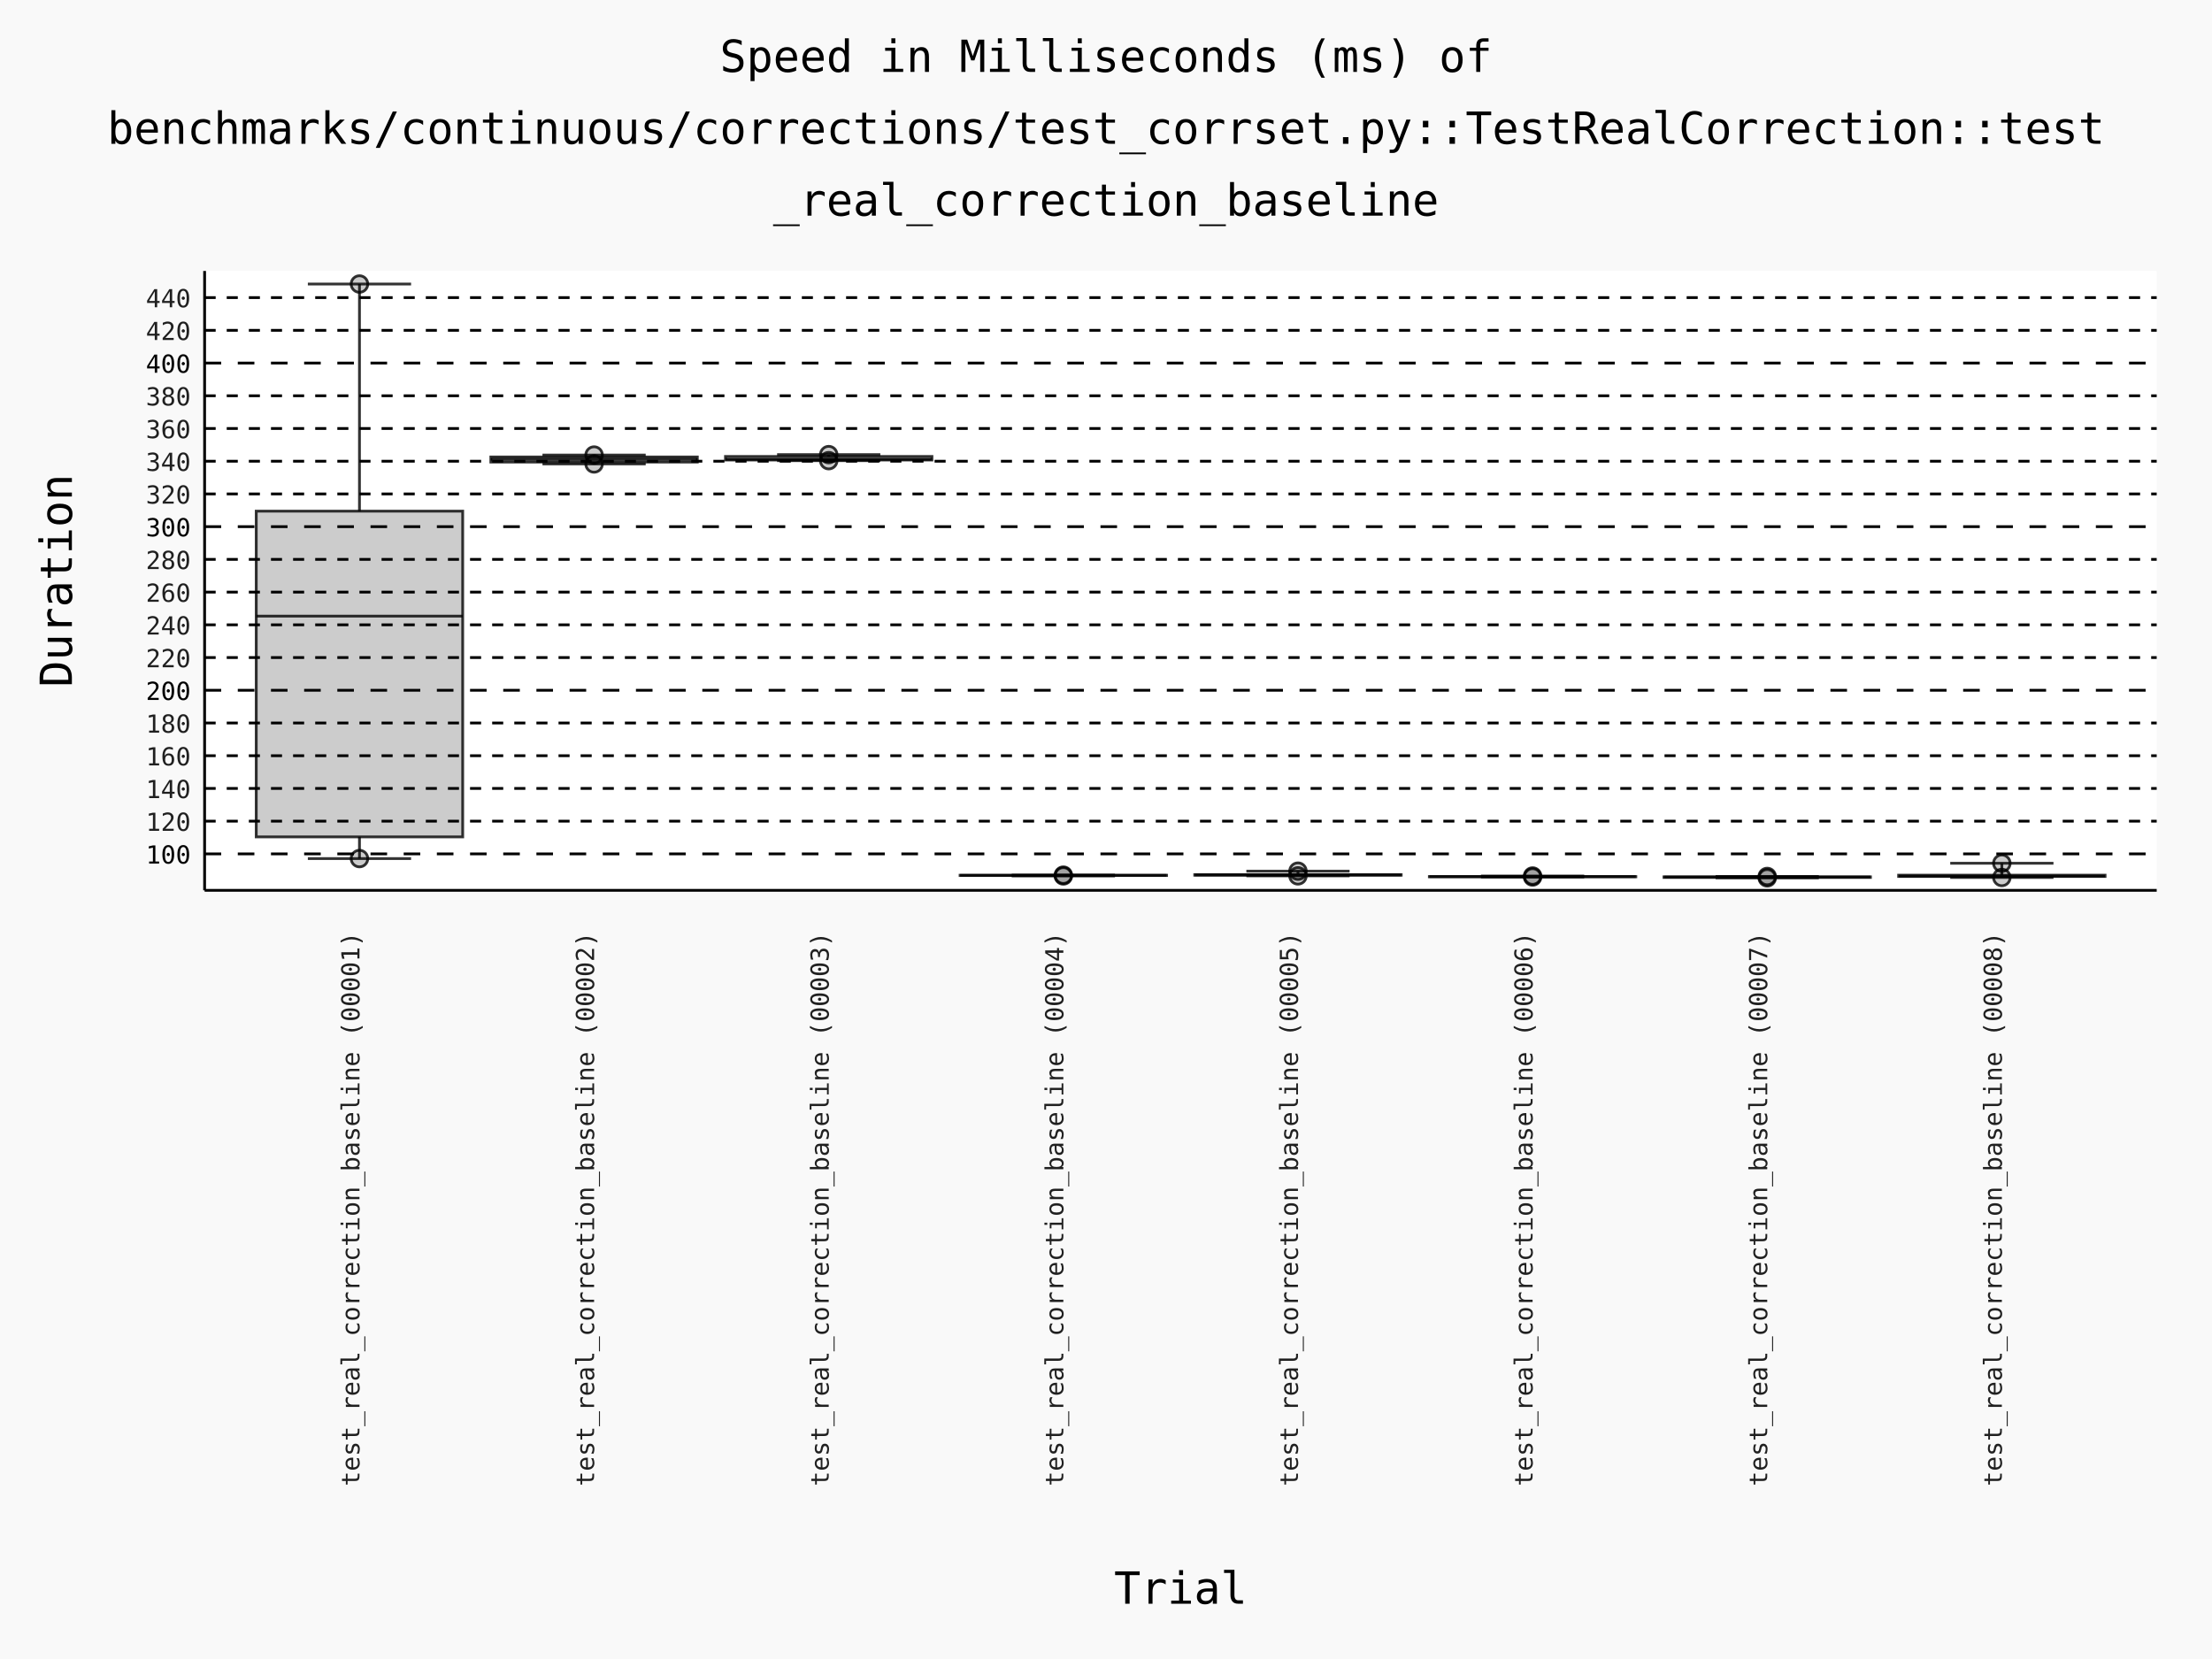
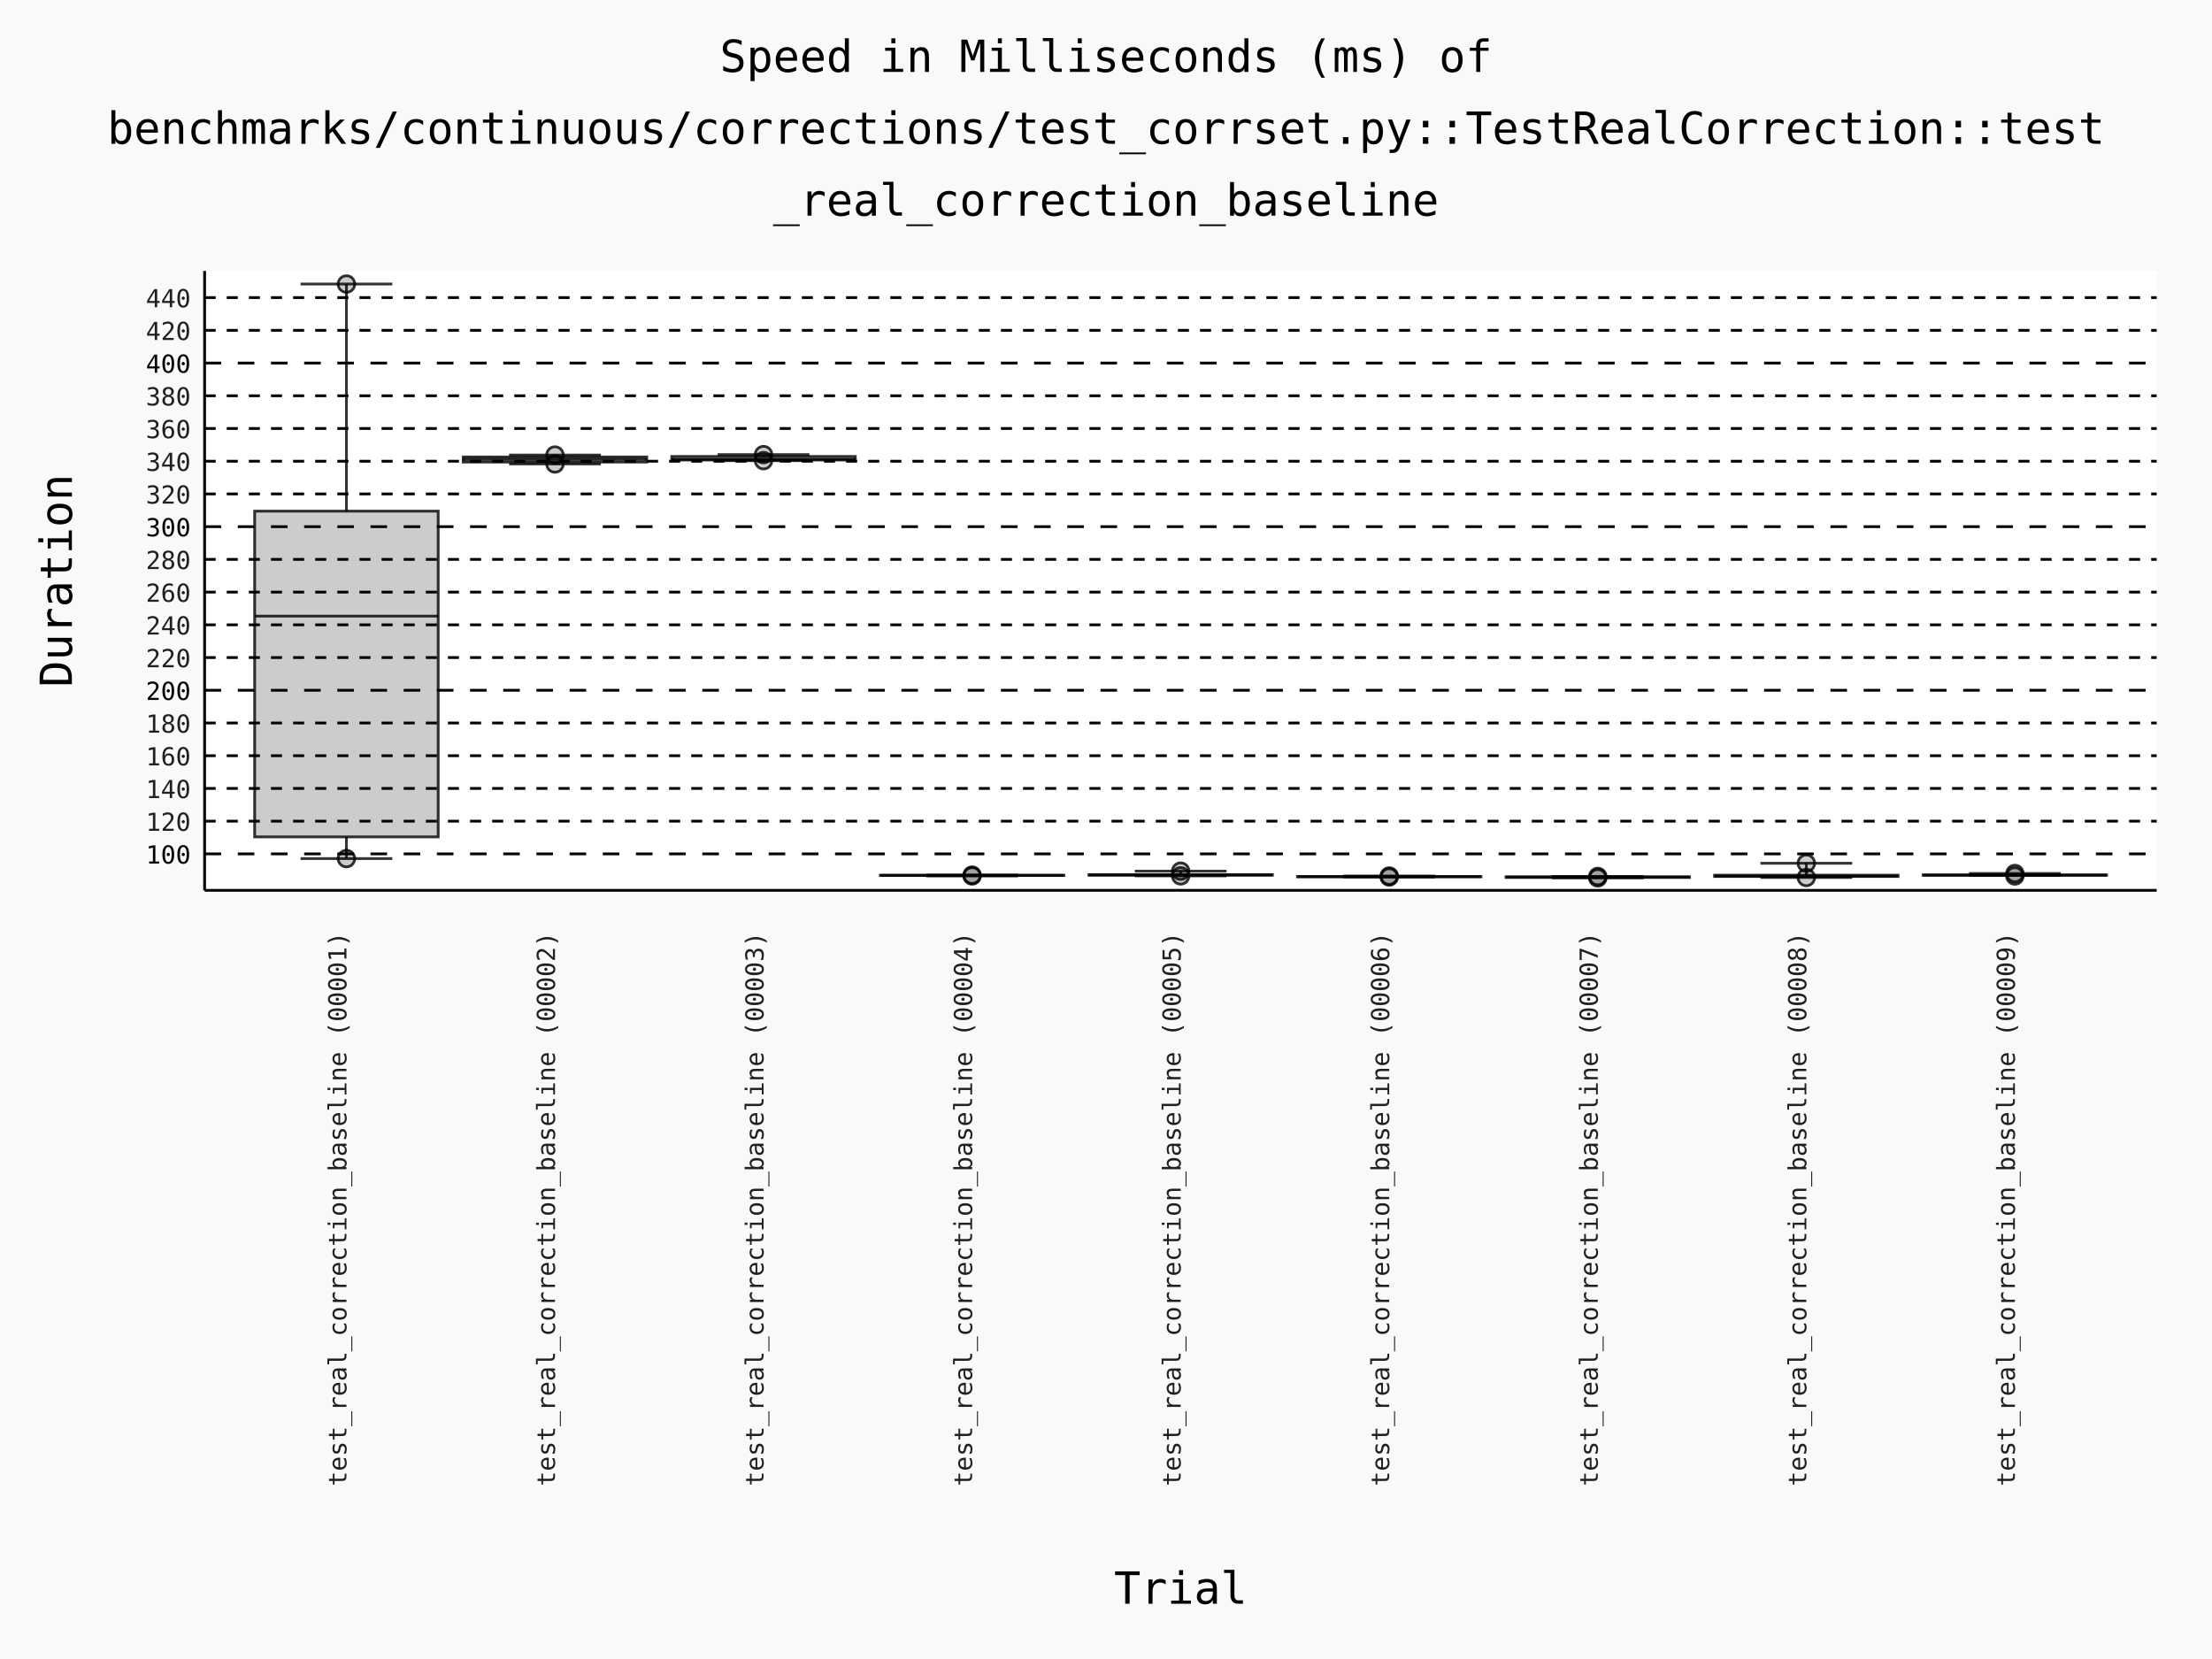
- <svg xmlns="http://www.w3.org/2000/svg" id="chart-fd9acad0-68c2-49f0-8bb2-96b218eac1e6" class="pygal-chart" viewBox="0 0 800 600">
+ <svg xmlns="http://www.w3.org/2000/svg" id="chart-f41726e8-3096-44d5-bed3-d3f74ff609c8" class="pygal-chart" viewBox="0 0 800 600">
  <defs>
-     <style type="text/css">#chart-fd9acad0-68c2-49f0-8bb2-96b218eac1e6{-webkit-user-select:none;-webkit-font-smoothing:antialiased;font-family:Consolas,"Deja Vu Sans Mono","Bitstream Vera Sans Mono","Courier New",monospace}#chart-fd9acad0-68c2-49f0-8bb2-96b218eac1e6 .title{font-family:Consolas,"Deja Vu Sans Mono","Bitstream Vera Sans Mono","Courier New",monospace;font-size:16px}#chart-fd9acad0-68c2-49f0-8bb2-96b218eac1e6 .legends .legend text{font-family:Consolas,"Deja Vu Sans Mono","Bitstream Vera Sans Mono","Courier New",monospace;font-size:14px}#chart-fd9acad0-68c2-49f0-8bb2-96b218eac1e6 .axis text{font-family:Consolas,"Deja Vu Sans Mono","Bitstream Vera Sans Mono","Courier New",monospace;font-size:10px}#chart-fd9acad0-68c2-49f0-8bb2-96b218eac1e6 .axis text.major{font-family:Consolas,"Deja Vu Sans Mono","Bitstream Vera Sans Mono","Courier New",monospace;font-size:10px}#chart-fd9acad0-68c2-49f0-8bb2-96b218eac1e6 .text-overlay text.value{font-family:Consolas,"Deja Vu Sans Mono","Bitstream Vera Sans Mono","Courier New",monospace;font-size:16px}#chart-fd9acad0-68c2-49f0-8bb2-96b218eac1e6 .text-overlay text.label{font-family:Consolas,"Deja Vu Sans Mono","Bitstream Vera Sans Mono","Courier New",monospace;font-size:10px}#chart-fd9acad0-68c2-49f0-8bb2-96b218eac1e6 .tooltip{font-family:Consolas,"Deja Vu Sans Mono","Bitstream Vera Sans Mono","Courier New",monospace;font-size:14px}#chart-fd9acad0-68c2-49f0-8bb2-96b218eac1e6 text.no_data{font-family:Consolas,"Deja Vu Sans Mono","Bitstream Vera Sans Mono","Courier New",monospace;font-size:64px}
- #chart-fd9acad0-68c2-49f0-8bb2-96b218eac1e6{background-color:rgba(249,249,249,1)}#chart-fd9acad0-68c2-49f0-8bb2-96b218eac1e6 path,#chart-fd9acad0-68c2-49f0-8bb2-96b218eac1e6 line,#chart-fd9acad0-68c2-49f0-8bb2-96b218eac1e6 rect,#chart-fd9acad0-68c2-49f0-8bb2-96b218eac1e6 circle{-webkit-transition:150ms;-moz-transition:150ms;transition:150ms}#chart-fd9acad0-68c2-49f0-8bb2-96b218eac1e6 .graph &gt; .background{fill:rgba(249,249,249,1)}#chart-fd9acad0-68c2-49f0-8bb2-96b218eac1e6 .plot &gt; .background{fill:rgba(255,255,255,1)}#chart-fd9acad0-68c2-49f0-8bb2-96b218eac1e6 .graph{fill:rgba(0,0,0,.87)}#chart-fd9acad0-68c2-49f0-8bb2-96b218eac1e6 text.no_data{fill:rgba(0,0,0,1)}#chart-fd9acad0-68c2-49f0-8bb2-96b218eac1e6 .title{fill:rgba(0,0,0,1)}#chart-fd9acad0-68c2-49f0-8bb2-96b218eac1e6 .legends .legend text{fill:rgba(0,0,0,.87)}#chart-fd9acad0-68c2-49f0-8bb2-96b218eac1e6 .legends .legend:hover text{fill:rgba(0,0,0,1)}#chart-fd9acad0-68c2-49f0-8bb2-96b218eac1e6 .axis .line{stroke:rgba(0,0,0,1)}#chart-fd9acad0-68c2-49f0-8bb2-96b218eac1e6 .axis .guide.line{stroke:rgba(0,0,0,.54)}#chart-fd9acad0-68c2-49f0-8bb2-96b218eac1e6 .axis .major.line{stroke:rgba(0,0,0,.87)}#chart-fd9acad0-68c2-49f0-8bb2-96b218eac1e6 .axis text.major{fill:rgba(0,0,0,1)}#chart-fd9acad0-68c2-49f0-8bb2-96b218eac1e6 .axis.y .guides:hover .guide.line,#chart-fd9acad0-68c2-49f0-8bb2-96b218eac1e6 .line-graph .axis.x .guides:hover .guide.line,#chart-fd9acad0-68c2-49f0-8bb2-96b218eac1e6 .stackedline-graph .axis.x .guides:hover .guide.line,#chart-fd9acad0-68c2-49f0-8bb2-96b218eac1e6 .xy-graph .axis.x .guides:hover .guide.line{stroke:rgba(0,0,0,1)}#chart-fd9acad0-68c2-49f0-8bb2-96b218eac1e6 .axis .guides:hover text{fill:rgba(0,0,0,1)}#chart-fd9acad0-68c2-49f0-8bb2-96b218eac1e6 .reactive{fill-opacity:.7;stroke-opacity:.8;stroke-width:1}#chart-fd9acad0-68c2-49f0-8bb2-96b218eac1e6 .ci{stroke:rgba(0,0,0,.87)}#chart-fd9acad0-68c2-49f0-8bb2-96b218eac1e6 .reactive.active,#chart-fd9acad0-68c2-49f0-8bb2-96b218eac1e6 .active .reactive{fill-opacity:.8;stroke-opacity:.9;stroke-width:4}#chart-fd9acad0-68c2-49f0-8bb2-96b218eac1e6 .ci .reactive.active{stroke-width:1.5}#chart-fd9acad0-68c2-49f0-8bb2-96b218eac1e6 .series text{fill:rgba(0,0,0,1)}#chart-fd9acad0-68c2-49f0-8bb2-96b218eac1e6 .tooltip rect{fill:rgba(255,255,255,1);stroke:rgba(0,0,0,1);-webkit-transition:opacity 150ms;-moz-transition:opacity 150ms;transition:opacity 150ms}#chart-fd9acad0-68c2-49f0-8bb2-96b218eac1e6 .tooltip .label{fill:rgba(0,0,0,.87)}#chart-fd9acad0-68c2-49f0-8bb2-96b218eac1e6 .tooltip .label{fill:rgba(0,0,0,.87)}#chart-fd9acad0-68c2-49f0-8bb2-96b218eac1e6 .tooltip .legend{font-size:.8em;fill:rgba(0,0,0,.54)}#chart-fd9acad0-68c2-49f0-8bb2-96b218eac1e6 .tooltip .x_label{font-size:.6em;fill:rgba(0,0,0,1)}#chart-fd9acad0-68c2-49f0-8bb2-96b218eac1e6 .tooltip .xlink{font-size:.5em;text-decoration:underline}#chart-fd9acad0-68c2-49f0-8bb2-96b218eac1e6 .tooltip .value{font-size:1.5em}#chart-fd9acad0-68c2-49f0-8bb2-96b218eac1e6 .bound{font-size:.5em}#chart-fd9acad0-68c2-49f0-8bb2-96b218eac1e6 .max-value{font-size:.75em;fill:rgba(0,0,0,.54)}#chart-fd9acad0-68c2-49f0-8bb2-96b218eac1e6 .map-element{fill:rgba(255,255,255,1);stroke:rgba(0,0,0,.54) !important}#chart-fd9acad0-68c2-49f0-8bb2-96b218eac1e6 .map-element .reactive{fill-opacity:inherit;stroke-opacity:inherit}#chart-fd9acad0-68c2-49f0-8bb2-96b218eac1e6 .color-0,#chart-fd9acad0-68c2-49f0-8bb2-96b218eac1e6 .color-0 a:visited{stroke:#000000;fill:#000000}#chart-fd9acad0-68c2-49f0-8bb2-96b218eac1e6 .color-1,#chart-fd9acad0-68c2-49f0-8bb2-96b218eac1e6 .color-1 a:visited{stroke:#000000;fill:#000000}#chart-fd9acad0-68c2-49f0-8bb2-96b218eac1e6 .color-2,#chart-fd9acad0-68c2-49f0-8bb2-96b218eac1e6 .color-2 a:visited{stroke:#000000;fill:#000000}#chart-fd9acad0-68c2-49f0-8bb2-96b218eac1e6 .color-3,#chart-fd9acad0-68c2-49f0-8bb2-96b218eac1e6 .color-3 a:visited{stroke:#000000;fill:#000000}#chart-fd9acad0-68c2-49f0-8bb2-96b218eac1e6 .color-4,#chart-fd9acad0-68c2-49f0-8bb2-96b218eac1e6 .color-4 a:visited{stroke:#000000;fill:#000000}#chart-fd9acad0-68c2-49f0-8bb2-96b218eac1e6 .color-5,#chart-fd9acad0-68c2-49f0-8bb2-96b218eac1e6 .color-5 a:visited{stroke:#000000;fill:#000000}#chart-fd9acad0-68c2-49f0-8bb2-96b218eac1e6 .color-6,#chart-fd9acad0-68c2-49f0-8bb2-96b218eac1e6 .color-6 a:visited{stroke:#000000;fill:#000000}#chart-fd9acad0-68c2-49f0-8bb2-96b218eac1e6 .color-7,#chart-fd9acad0-68c2-49f0-8bb2-96b218eac1e6 .color-7 a:visited{stroke:#000000;fill:#000000}#chart-fd9acad0-68c2-49f0-8bb2-96b218eac1e6 .text-overlay .color-0 text{fill:white}#chart-fd9acad0-68c2-49f0-8bb2-96b218eac1e6 .text-overlay .color-1 text{fill:white}#chart-fd9acad0-68c2-49f0-8bb2-96b218eac1e6 .text-overlay .color-2 text{fill:white}#chart-fd9acad0-68c2-49f0-8bb2-96b218eac1e6 .text-overlay .color-3 text{fill:white}#chart-fd9acad0-68c2-49f0-8bb2-96b218eac1e6 .text-overlay .color-4 text{fill:white}#chart-fd9acad0-68c2-49f0-8bb2-96b218eac1e6 .text-overlay .color-5 text{fill:white}#chart-fd9acad0-68c2-49f0-8bb2-96b218eac1e6 .text-overlay .color-6 text{fill:white}#chart-fd9acad0-68c2-49f0-8bb2-96b218eac1e6 .text-overlay .color-7 text{fill:white}
- #chart-fd9acad0-68c2-49f0-8bb2-96b218eac1e6 text.no_data{text-anchor:middle}#chart-fd9acad0-68c2-49f0-8bb2-96b218eac1e6 .guide.line{fill:none}#chart-fd9acad0-68c2-49f0-8bb2-96b218eac1e6 .centered{text-anchor:middle}#chart-fd9acad0-68c2-49f0-8bb2-96b218eac1e6 .title{text-anchor:middle}#chart-fd9acad0-68c2-49f0-8bb2-96b218eac1e6 .legends .legend text{fill-opacity:1}#chart-fd9acad0-68c2-49f0-8bb2-96b218eac1e6 .axis.x text{text-anchor:middle}#chart-fd9acad0-68c2-49f0-8bb2-96b218eac1e6 .axis.x:not(.web) text[transform]{text-anchor:start}#chart-fd9acad0-68c2-49f0-8bb2-96b218eac1e6 .axis.x:not(.web) text[transform].backwards{text-anchor:end}#chart-fd9acad0-68c2-49f0-8bb2-96b218eac1e6 .axis.y text{text-anchor:end}#chart-fd9acad0-68c2-49f0-8bb2-96b218eac1e6 .axis.y text[transform].backwards{text-anchor:start}#chart-fd9acad0-68c2-49f0-8bb2-96b218eac1e6 .axis.y2 text{text-anchor:start}#chart-fd9acad0-68c2-49f0-8bb2-96b218eac1e6 .axis.y2 text[transform].backwards{text-anchor:end}#chart-fd9acad0-68c2-49f0-8bb2-96b218eac1e6 .axis .guide.line{stroke-dasharray:4,4;stroke:black}#chart-fd9acad0-68c2-49f0-8bb2-96b218eac1e6 .axis .major.guide.line{stroke-dasharray:6,6;stroke:black}#chart-fd9acad0-68c2-49f0-8bb2-96b218eac1e6 .horizontal .axis.y .guide.line,#chart-fd9acad0-68c2-49f0-8bb2-96b218eac1e6 .horizontal .axis.y2 .guide.line,#chart-fd9acad0-68c2-49f0-8bb2-96b218eac1e6 .vertical .axis.x .guide.line{opacity:0}#chart-fd9acad0-68c2-49f0-8bb2-96b218eac1e6 .horizontal .axis.always_show .guide.line,#chart-fd9acad0-68c2-49f0-8bb2-96b218eac1e6 .vertical .axis.always_show .guide.line{opacity:1 !important}#chart-fd9acad0-68c2-49f0-8bb2-96b218eac1e6 .axis.y .guides:hover .guide.line,#chart-fd9acad0-68c2-49f0-8bb2-96b218eac1e6 .axis.y2 .guides:hover .guide.line,#chart-fd9acad0-68c2-49f0-8bb2-96b218eac1e6 .axis.x .guides:hover .guide.line{opacity:1}#chart-fd9acad0-68c2-49f0-8bb2-96b218eac1e6 .axis .guides:hover text{opacity:1}#chart-fd9acad0-68c2-49f0-8bb2-96b218eac1e6 .nofill{fill:none}#chart-fd9acad0-68c2-49f0-8bb2-96b218eac1e6 .subtle-fill{fill-opacity:.2}#chart-fd9acad0-68c2-49f0-8bb2-96b218eac1e6 .dot{stroke-width:1px;fill-opacity:1;stroke-opacity:1}#chart-fd9acad0-68c2-49f0-8bb2-96b218eac1e6 .dot.active{stroke-width:5px}#chart-fd9acad0-68c2-49f0-8bb2-96b218eac1e6 .dot.negative{fill:transparent}#chart-fd9acad0-68c2-49f0-8bb2-96b218eac1e6 text,#chart-fd9acad0-68c2-49f0-8bb2-96b218eac1e6 tspan{stroke:none !important}#chart-fd9acad0-68c2-49f0-8bb2-96b218eac1e6 .series text.active{opacity:1}#chart-fd9acad0-68c2-49f0-8bb2-96b218eac1e6 .tooltip rect{fill-opacity:.95;stroke-width:.5}#chart-fd9acad0-68c2-49f0-8bb2-96b218eac1e6 .tooltip text{fill-opacity:1}#chart-fd9acad0-68c2-49f0-8bb2-96b218eac1e6 .showable{visibility:hidden}#chart-fd9acad0-68c2-49f0-8bb2-96b218eac1e6 .showable.shown{visibility:visible}#chart-fd9acad0-68c2-49f0-8bb2-96b218eac1e6 .gauge-background{fill:rgba(229,229,229,1);stroke:none}#chart-fd9acad0-68c2-49f0-8bb2-96b218eac1e6 .bg-lines{stroke:rgba(249,249,249,1);stroke-width:2px}
+     <style type="text/css">#chart-f41726e8-3096-44d5-bed3-d3f74ff609c8{-webkit-user-select:none;-webkit-font-smoothing:antialiased;font-family:Consolas,"Deja Vu Sans Mono","Bitstream Vera Sans Mono","Courier New",monospace}#chart-f41726e8-3096-44d5-bed3-d3f74ff609c8 .title{font-family:Consolas,"Deja Vu Sans Mono","Bitstream Vera Sans Mono","Courier New",monospace;font-size:16px}#chart-f41726e8-3096-44d5-bed3-d3f74ff609c8 .legends .legend text{font-family:Consolas,"Deja Vu Sans Mono","Bitstream Vera Sans Mono","Courier New",monospace;font-size:14px}#chart-f41726e8-3096-44d5-bed3-d3f74ff609c8 .axis text{font-family:Consolas,"Deja Vu Sans Mono","Bitstream Vera Sans Mono","Courier New",monospace;font-size:10px}#chart-f41726e8-3096-44d5-bed3-d3f74ff609c8 .axis text.major{font-family:Consolas,"Deja Vu Sans Mono","Bitstream Vera Sans Mono","Courier New",monospace;font-size:10px}#chart-f41726e8-3096-44d5-bed3-d3f74ff609c8 .text-overlay text.value{font-family:Consolas,"Deja Vu Sans Mono","Bitstream Vera Sans Mono","Courier New",monospace;font-size:16px}#chart-f41726e8-3096-44d5-bed3-d3f74ff609c8 .text-overlay text.label{font-family:Consolas,"Deja Vu Sans Mono","Bitstream Vera Sans Mono","Courier New",monospace;font-size:10px}#chart-f41726e8-3096-44d5-bed3-d3f74ff609c8 .tooltip{font-family:Consolas,"Deja Vu Sans Mono","Bitstream Vera Sans Mono","Courier New",monospace;font-size:14px}#chart-f41726e8-3096-44d5-bed3-d3f74ff609c8 text.no_data{font-family:Consolas,"Deja Vu Sans Mono","Bitstream Vera Sans Mono","Courier New",monospace;font-size:64px}
+ #chart-f41726e8-3096-44d5-bed3-d3f74ff609c8{background-color:rgba(249,249,249,1)}#chart-f41726e8-3096-44d5-bed3-d3f74ff609c8 path,#chart-f41726e8-3096-44d5-bed3-d3f74ff609c8 line,#chart-f41726e8-3096-44d5-bed3-d3f74ff609c8 rect,#chart-f41726e8-3096-44d5-bed3-d3f74ff609c8 circle{-webkit-transition:150ms;-moz-transition:150ms;transition:150ms}#chart-f41726e8-3096-44d5-bed3-d3f74ff609c8 .graph &gt; .background{fill:rgba(249,249,249,1)}#chart-f41726e8-3096-44d5-bed3-d3f74ff609c8 .plot &gt; .background{fill:rgba(255,255,255,1)}#chart-f41726e8-3096-44d5-bed3-d3f74ff609c8 .graph{fill:rgba(0,0,0,.87)}#chart-f41726e8-3096-44d5-bed3-d3f74ff609c8 text.no_data{fill:rgba(0,0,0,1)}#chart-f41726e8-3096-44d5-bed3-d3f74ff609c8 .title{fill:rgba(0,0,0,1)}#chart-f41726e8-3096-44d5-bed3-d3f74ff609c8 .legends .legend text{fill:rgba(0,0,0,.87)}#chart-f41726e8-3096-44d5-bed3-d3f74ff609c8 .legends .legend:hover text{fill:rgba(0,0,0,1)}#chart-f41726e8-3096-44d5-bed3-d3f74ff609c8 .axis .line{stroke:rgba(0,0,0,1)}#chart-f41726e8-3096-44d5-bed3-d3f74ff609c8 .axis .guide.line{stroke:rgba(0,0,0,.54)}#chart-f41726e8-3096-44d5-bed3-d3f74ff609c8 .axis .major.line{stroke:rgba(0,0,0,.87)}#chart-f41726e8-3096-44d5-bed3-d3f74ff609c8 .axis text.major{fill:rgba(0,0,0,1)}#chart-f41726e8-3096-44d5-bed3-d3f74ff609c8 .axis.y .guides:hover .guide.line,#chart-f41726e8-3096-44d5-bed3-d3f74ff609c8 .line-graph .axis.x .guides:hover .guide.line,#chart-f41726e8-3096-44d5-bed3-d3f74ff609c8 .stackedline-graph .axis.x .guides:hover .guide.line,#chart-f41726e8-3096-44d5-bed3-d3f74ff609c8 .xy-graph .axis.x .guides:hover .guide.line{stroke:rgba(0,0,0,1)}#chart-f41726e8-3096-44d5-bed3-d3f74ff609c8 .axis .guides:hover text{fill:rgba(0,0,0,1)}#chart-f41726e8-3096-44d5-bed3-d3f74ff609c8 .reactive{fill-opacity:.7;stroke-opacity:.8;stroke-width:1}#chart-f41726e8-3096-44d5-bed3-d3f74ff609c8 .ci{stroke:rgba(0,0,0,.87)}#chart-f41726e8-3096-44d5-bed3-d3f74ff609c8 .reactive.active,#chart-f41726e8-3096-44d5-bed3-d3f74ff609c8 .active .reactive{fill-opacity:.8;stroke-opacity:.9;stroke-width:4}#chart-f41726e8-3096-44d5-bed3-d3f74ff609c8 .ci .reactive.active{stroke-width:1.5}#chart-f41726e8-3096-44d5-bed3-d3f74ff609c8 .series text{fill:rgba(0,0,0,1)}#chart-f41726e8-3096-44d5-bed3-d3f74ff609c8 .tooltip rect{fill:rgba(255,255,255,1);stroke:rgba(0,0,0,1);-webkit-transition:opacity 150ms;-moz-transition:opacity 150ms;transition:opacity 150ms}#chart-f41726e8-3096-44d5-bed3-d3f74ff609c8 .tooltip .label{fill:rgba(0,0,0,.87)}#chart-f41726e8-3096-44d5-bed3-d3f74ff609c8 .tooltip .label{fill:rgba(0,0,0,.87)}#chart-f41726e8-3096-44d5-bed3-d3f74ff609c8 .tooltip .legend{font-size:.8em;fill:rgba(0,0,0,.54)}#chart-f41726e8-3096-44d5-bed3-d3f74ff609c8 .tooltip .x_label{font-size:.6em;fill:rgba(0,0,0,1)}#chart-f41726e8-3096-44d5-bed3-d3f74ff609c8 .tooltip .xlink{font-size:.5em;text-decoration:underline}#chart-f41726e8-3096-44d5-bed3-d3f74ff609c8 .tooltip .value{font-size:1.5em}#chart-f41726e8-3096-44d5-bed3-d3f74ff609c8 .bound{font-size:.5em}#chart-f41726e8-3096-44d5-bed3-d3f74ff609c8 .max-value{font-size:.75em;fill:rgba(0,0,0,.54)}#chart-f41726e8-3096-44d5-bed3-d3f74ff609c8 .map-element{fill:rgba(255,255,255,1);stroke:rgba(0,0,0,.54) !important}#chart-f41726e8-3096-44d5-bed3-d3f74ff609c8 .map-element .reactive{fill-opacity:inherit;stroke-opacity:inherit}#chart-f41726e8-3096-44d5-bed3-d3f74ff609c8 .color-0,#chart-f41726e8-3096-44d5-bed3-d3f74ff609c8 .color-0 a:visited{stroke:#000000;fill:#000000}#chart-f41726e8-3096-44d5-bed3-d3f74ff609c8 .color-1,#chart-f41726e8-3096-44d5-bed3-d3f74ff609c8 .color-1 a:visited{stroke:#000000;fill:#000000}#chart-f41726e8-3096-44d5-bed3-d3f74ff609c8 .color-2,#chart-f41726e8-3096-44d5-bed3-d3f74ff609c8 .color-2 a:visited{stroke:#000000;fill:#000000}#chart-f41726e8-3096-44d5-bed3-d3f74ff609c8 .color-3,#chart-f41726e8-3096-44d5-bed3-d3f74ff609c8 .color-3 a:visited{stroke:#000000;fill:#000000}#chart-f41726e8-3096-44d5-bed3-d3f74ff609c8 .color-4,#chart-f41726e8-3096-44d5-bed3-d3f74ff609c8 .color-4 a:visited{stroke:#000000;fill:#000000}#chart-f41726e8-3096-44d5-bed3-d3f74ff609c8 .color-5,#chart-f41726e8-3096-44d5-bed3-d3f74ff609c8 .color-5 a:visited{stroke:#000000;fill:#000000}#chart-f41726e8-3096-44d5-bed3-d3f74ff609c8 .color-6,#chart-f41726e8-3096-44d5-bed3-d3f74ff609c8 .color-6 a:visited{stroke:#000000;fill:#000000}#chart-f41726e8-3096-44d5-bed3-d3f74ff609c8 .color-7,#chart-f41726e8-3096-44d5-bed3-d3f74ff609c8 .color-7 a:visited{stroke:#000000;fill:#000000}#chart-f41726e8-3096-44d5-bed3-d3f74ff609c8 .color-8,#chart-f41726e8-3096-44d5-bed3-d3f74ff609c8 .color-8 a:visited{stroke:#000000;fill:#000000}#chart-f41726e8-3096-44d5-bed3-d3f74ff609c8 .text-overlay .color-0 text{fill:white}#chart-f41726e8-3096-44d5-bed3-d3f74ff609c8 .text-overlay .color-1 text{fill:white}#chart-f41726e8-3096-44d5-bed3-d3f74ff609c8 .text-overlay .color-2 text{fill:white}#chart-f41726e8-3096-44d5-bed3-d3f74ff609c8 .text-overlay .color-3 text{fill:white}#chart-f41726e8-3096-44d5-bed3-d3f74ff609c8 .text-overlay .color-4 text{fill:white}#chart-f41726e8-3096-44d5-bed3-d3f74ff609c8 .text-overlay .color-5 text{fill:white}#chart-f41726e8-3096-44d5-bed3-d3f74ff609c8 .text-overlay .color-6 text{fill:white}#chart-f41726e8-3096-44d5-bed3-d3f74ff609c8 .text-overlay .color-7 text{fill:white}#chart-f41726e8-3096-44d5-bed3-d3f74ff609c8 .text-overlay .color-8 text{fill:white}
+ #chart-f41726e8-3096-44d5-bed3-d3f74ff609c8 text.no_data{text-anchor:middle}#chart-f41726e8-3096-44d5-bed3-d3f74ff609c8 .guide.line{fill:none}#chart-f41726e8-3096-44d5-bed3-d3f74ff609c8 .centered{text-anchor:middle}#chart-f41726e8-3096-44d5-bed3-d3f74ff609c8 .title{text-anchor:middle}#chart-f41726e8-3096-44d5-bed3-d3f74ff609c8 .legends .legend text{fill-opacity:1}#chart-f41726e8-3096-44d5-bed3-d3f74ff609c8 .axis.x text{text-anchor:middle}#chart-f41726e8-3096-44d5-bed3-d3f74ff609c8 .axis.x:not(.web) text[transform]{text-anchor:start}#chart-f41726e8-3096-44d5-bed3-d3f74ff609c8 .axis.x:not(.web) text[transform].backwards{text-anchor:end}#chart-f41726e8-3096-44d5-bed3-d3f74ff609c8 .axis.y text{text-anchor:end}#chart-f41726e8-3096-44d5-bed3-d3f74ff609c8 .axis.y text[transform].backwards{text-anchor:start}#chart-f41726e8-3096-44d5-bed3-d3f74ff609c8 .axis.y2 text{text-anchor:start}#chart-f41726e8-3096-44d5-bed3-d3f74ff609c8 .axis.y2 text[transform].backwards{text-anchor:end}#chart-f41726e8-3096-44d5-bed3-d3f74ff609c8 .axis .guide.line{stroke-dasharray:4,4;stroke:black}#chart-f41726e8-3096-44d5-bed3-d3f74ff609c8 .axis .major.guide.line{stroke-dasharray:6,6;stroke:black}#chart-f41726e8-3096-44d5-bed3-d3f74ff609c8 .horizontal .axis.y .guide.line,#chart-f41726e8-3096-44d5-bed3-d3f74ff609c8 .horizontal .axis.y2 .guide.line,#chart-f41726e8-3096-44d5-bed3-d3f74ff609c8 .vertical .axis.x .guide.line{opacity:0}#chart-f41726e8-3096-44d5-bed3-d3f74ff609c8 .horizontal .axis.always_show .guide.line,#chart-f41726e8-3096-44d5-bed3-d3f74ff609c8 .vertical .axis.always_show .guide.line{opacity:1 !important}#chart-f41726e8-3096-44d5-bed3-d3f74ff609c8 .axis.y .guides:hover .guide.line,#chart-f41726e8-3096-44d5-bed3-d3f74ff609c8 .axis.y2 .guides:hover .guide.line,#chart-f41726e8-3096-44d5-bed3-d3f74ff609c8 .axis.x .guides:hover .guide.line{opacity:1}#chart-f41726e8-3096-44d5-bed3-d3f74ff609c8 .axis .guides:hover text{opacity:1}#chart-f41726e8-3096-44d5-bed3-d3f74ff609c8 .nofill{fill:none}#chart-f41726e8-3096-44d5-bed3-d3f74ff609c8 .subtle-fill{fill-opacity:.2}#chart-f41726e8-3096-44d5-bed3-d3f74ff609c8 .dot{stroke-width:1px;fill-opacity:1;stroke-opacity:1}#chart-f41726e8-3096-44d5-bed3-d3f74ff609c8 .dot.active{stroke-width:5px}#chart-f41726e8-3096-44d5-bed3-d3f74ff609c8 .dot.negative{fill:transparent}#chart-f41726e8-3096-44d5-bed3-d3f74ff609c8 text,#chart-f41726e8-3096-44d5-bed3-d3f74ff609c8 tspan{stroke:none !important}#chart-f41726e8-3096-44d5-bed3-d3f74ff609c8 .series text.active{opacity:1}#chart-f41726e8-3096-44d5-bed3-d3f74ff609c8 .tooltip rect{fill-opacity:.95;stroke-width:.5}#chart-f41726e8-3096-44d5-bed3-d3f74ff609c8 .tooltip text{fill-opacity:1}#chart-f41726e8-3096-44d5-bed3-d3f74ff609c8 .showable{visibility:hidden}#chart-f41726e8-3096-44d5-bed3-d3f74ff609c8 .showable.shown{visibility:visible}#chart-f41726e8-3096-44d5-bed3-d3f74ff609c8 .gauge-background{fill:rgba(229,229,229,1);stroke:none}#chart-f41726e8-3096-44d5-bed3-d3f74ff609c8 .bg-lines{stroke:rgba(249,249,249,1);stroke-width:2px}
.tooltip .value{font-size:1em !important}.axis text{font-size:9px !important}</style>
  </defs>
  <g class="graph custombox-graph vertical">
    <rect x="0" y="0" width="800" height="600" class="background" />
    <g transform="translate(74, 98)" class="plot">
      <rect x="0" y="0" width="706.0" height="224.0" class="background" />
      <g class="axis y always_show">
        <path d="M0 224 h706" class="line" />
        <g class="guides">
          <path d="M0 210.817 h706" class="major guide line" />
          <text x="-5" y="214.317" class="major">100</text>
        </g>
        <g class="guides">
          <path d="M0 198.982 h706" class="guide line" />
          <text x="-5" y="202.482" class="">120</text>
        </g>
        <g class="guides">
          <path d="M0 187.148 h706" class="guide line" />
          <text x="-5" y="190.648" class="">140</text>
        </g>
        <g class="guides">
          <path d="M0 175.314 h706" class="guide line" />
          <text x="-5" y="178.814" class="">160</text>
        </g>
        <g class="guides">
          <path d="M0 163.479 h706" class="guide line" />
          <text x="-5" y="166.979" class="">180</text>
        </g>
        <g class="guides">
          <path d="M0 151.645 h706" class="major guide line" />
          <text x="-5" y="155.145" class="major">200</text>
        </g>
        <g class="guides">
          <path d="M0 139.811 h706" class="guide line" />
          <text x="-5" y="143.311" class="">220</text>
        </g>
        <g class="guides">
          <path d="M0 127.976 h706" class="guide line" />
          <text x="-5" y="131.476" class="">240</text>
        </g>
        <g class="guides">
          <path d="M0 116.142 h706" class="guide line" />
          <text x="-5" y="119.642" class="">260</text>
        </g>
        <g class="guides">
          <path d="M0 104.308 h706" class="guide line" />
          <text x="-5" y="107.808" class="">280</text>
        </g>
        <g class="guides">
          <path d="M0 92.473 h706" class="major guide line" />
          <text x="-5" y="95.973" class="major">300</text>
        </g>
        <g class="guides">
          <path d="M0 80.639 h706" class="guide line" />
          <text x="-5" y="84.139" class="">320</text>
        </g>
        <g class="guides">
          <path d="M0 68.805 h706" class="guide line" />
          <text x="-5" y="72.305" class="">340</text>
        </g>
        <g class="guides">
          <path d="M0 56.97 h706" class="guide line" />
          <text x="-5" y="60.47" class="">360</text>
        </g>
        <g class="guides">
          <path d="M0 45.136 h706" class="guide line" />
          <text x="-5" y="48.636" class="">380</text>
        </g>
        <g class="guides">
          <path d="M0 33.302 h706" class="major guide line" />
          <text x="-5" y="36.802" class="major">400</text>
        </g>
        <g class="guides">
          <path d="M0 21.467 h706" class="guide line" />
          <text x="-5" y="24.967" class="">420</text>
        </g>
        <g class="guides">
          <path d="M0 9.633 h706" class="guide line" />
          <text x="-5" y="13.133" class="">440</text>
        </g>
      </g>
      <g class="axis x">
        <path d="M0 0 v224" class="line" />
        <g class="guides">
-           <path d="M56.005 0 v224" class="guide line" />
-           <text x="56.005" y="239.0" class="backwards" transform="rotate(270 56.00481 239)">test_real_correction_baseline (00001)</text>
-         </g>
-         <g class="guides">
-           <path d="M140.861 0 v224" class="guide line" />
-           <text x="140.861" y="239.0" class="backwards" transform="rotate(270 140.8606 239)">test_real_correction_baseline (00002)</text>
-         </g>
-         <g class="guides">
-           <path d="M225.716 0 v224" class="guide line" />
-           <text x="225.716" y="239.0" class="backwards" transform="rotate(270 225.7163 239)">test_real_correction_baseline (00003)</text>
-         </g>
-         <g class="guides">
-           <path d="M310.572 0 v224" class="guide line" />
-           <text x="310.572" y="239.0" class="backwards" transform="rotate(270 310.5721 239)">test_real_correction_baseline (00004)</text>
-         </g>
-         <g class="guides">
-           <path d="M395.428 0 v224" class="guide line" />
-           <text x="395.428" y="239.0" class="backwards" transform="rotate(270 395.4279 239)">test_real_correction_baseline (00005)</text>
-         </g>
-         <g class="guides">
-           <path d="M480.284 0 v224" class="guide line" />
-           <text x="480.284" y="239.0" class="backwards" transform="rotate(270 480.2837 239)">test_real_correction_baseline (00006)</text>
-         </g>
-         <g class="guides">
-           <path d="M565.139 0 v224" class="guide line" />
-           <text x="565.139" y="239.0" class="backwards" transform="rotate(270 565.1394 239)">test_real_correction_baseline (00007)</text>
-         </g>
-         <g class="guides">
-           <path d="M649.995 0 v224" class="guide line" />
-           <text x="649.995" y="239.0" class="backwards" transform="rotate(270 649.9952 239)">test_real_correction_baseline (00008)</text>
+           <path d="M51.291 0 v224" class="guide line" />
+           <text x="51.291" y="239.0" class="backwards" transform="rotate(270 51.2906 239)">test_real_correction_baseline (00001)</text>
+         </g>
+         <g class="guides">
+           <path d="M126.718 0 v224" class="guide line" />
+           <text x="126.718" y="239.0" class="backwards" transform="rotate(270 126.7179 239)">test_real_correction_baseline (00002)</text>
+         </g>
+         <g class="guides">
+           <path d="M202.145 0 v224" class="guide line" />
+           <text x="202.145" y="239.0" class="backwards" transform="rotate(270 202.1453 239)">test_real_correction_baseline (00003)</text>
+         </g>
+         <g class="guides">
+           <path d="M277.573 0 v224" class="guide line" />
+           <text x="277.573" y="239.0" class="backwards" transform="rotate(270 277.5727 239)">test_real_correction_baseline (00004)</text>
+         </g>
+         <g class="guides">
+           <path d="M353 0 v224" class="guide line" />
+           <text x="353.0" y="239.0" class="backwards" transform="rotate(270 353 239)">test_real_correction_baseline (00005)</text>
+         </g>
+         <g class="guides">
+           <path d="M428.427 0 v224" class="guide line" />
+           <text x="428.427" y="239.0" class="backwards" transform="rotate(270 428.4273 239)">test_real_correction_baseline (00006)</text>
+         </g>
+         <g class="guides">
+           <path d="M503.855 0 v224" class="guide line" />
+           <text x="503.855" y="239.0" class="backwards" transform="rotate(270 503.8547 239)">test_real_correction_baseline (00007)</text>
+         </g>
+         <g class="guides">
+           <path d="M579.282 0 v224" class="guide line" />
+           <text x="579.282" y="239.0" class="backwards" transform="rotate(270 579.2821 239)">test_real_correction_baseline (00008)</text>
+         </g>
+         <g class="guides">
+           <path d="M654.709 0 v224" class="guide line" />
+           <text x="654.709" y="239.0" class="backwards" transform="rotate(270 654.7094 239)">test_real_correction_baseline (00009)</text>
        </g>
      </g>
      <g class="series serie-0 color-0">
        <g class="boxes">
          <g class="box">
-             <path stroke-width="3" d="M37.337 212.516 L74.673 212.516" class="reactive tooltip-trigger" />
-             <path stroke-width="3" d="M18.668 124.83 L93.341 124.83" class="reactive tooltip-trigger" />
-             <path stroke-width="3" d="M37.337 4.722 L74.673 4.722" class="reactive tooltip-trigger" />
-             <path stroke-width="2" d="M56.005 212.516 L56.005 204.674" class="reactive tooltip-trigger" />
-             <path stroke-width="2" d="M56.005 4.722 L56.005 86.861" class="reactive tooltip-trigger" />
-             <rect x="18.668" y="86.861" height="117.814" width="74.673" class="subtle-fill reactive tooltip-trigger" />
-             <circle cx="56.005" cy="212.516" r="3" class="subtle-fill reactive tooltip-trigger" />
-             <circle cx="56.005" cy="4.722" r="3" class="subtle-fill reactive tooltip-trigger" />
+             <path stroke-width="3" d="M34.697 212.516 L67.885 212.516" class="reactive tooltip-trigger" />
+             <path stroke-width="3" d="M18.103 124.83 L84.479 124.83" class="reactive tooltip-trigger" />
+             <path stroke-width="3" d="M34.697 4.722 L67.885 4.722" class="reactive tooltip-trigger" />
+             <path stroke-width="2" d="M51.291 212.516 L51.291 204.674" class="reactive tooltip-trigger" />
+             <path stroke-width="2" d="M51.291 4.722 L51.291 86.861" class="reactive tooltip-trigger" />
+             <rect x="18.103" y="86.861" height="117.814" width="66.376" class="subtle-fill reactive tooltip-trigger" />
+             <circle cx="51.291" cy="212.516" r="3" class="subtle-fill reactive tooltip-trigger" />
+             <circle cx="51.291" cy="4.722" r="3" class="subtle-fill reactive tooltip-trigger" />
          </g>
        </g>
      </g>
      <g class="series serie-1 color-1">
        <g class="boxes">
          <g class="box">
-             <path stroke-width="3" d="M122.192 69.792 L159.529 69.792" class="reactive tooltip-trigger" />
-             <path stroke-width="3" d="M103.524 68.142 L178.197 68.142" class="reactive tooltip-trigger" />
-             <path stroke-width="3" d="M122.192 66.574 L159.529 66.574" class="reactive tooltip-trigger" />
-             <path stroke-width="2" d="M140.861 69.792 L140.861 69.109" class="reactive tooltip-trigger" />
-             <path stroke-width="2" d="M140.861 66.574 L140.861 67.273" class="reactive tooltip-trigger" />
-             <rect x="103.524" y="67.273" height="1.837" width="74.673" class="subtle-fill reactive tooltip-trigger" />
-             <circle cx="140.861" cy="69.792" r="3" class="subtle-fill reactive tooltip-trigger" />
-             <circle cx="140.861" cy="66.574" r="3" class="subtle-fill reactive tooltip-trigger" />
+             <path stroke-width="3" d="M110.124 69.792 L143.312 69.792" class="reactive tooltip-trigger" />
+             <path stroke-width="3" d="M93.53 68.142 L159.906 68.142" class="reactive tooltip-trigger" />
+             <path stroke-width="3" d="M110.124 66.574 L143.312 66.574" class="reactive tooltip-trigger" />
+             <path stroke-width="2" d="M126.718 69.792 L126.718 69.109" class="reactive tooltip-trigger" />
+             <path stroke-width="2" d="M126.718 66.574 L126.718 67.273" class="reactive tooltip-trigger" />
+             <rect x="93.53" y="67.273" height="1.837" width="66.376" class="subtle-fill reactive tooltip-trigger" />
+             <circle cx="126.718" cy="69.792" r="3" class="subtle-fill reactive tooltip-trigger" />
+             <circle cx="126.718" cy="66.574" r="3" class="subtle-fill reactive tooltip-trigger" />
          </g>
        </g>
      </g>
      <g class="series serie-2 color-2">
        <g class="boxes">
          <g class="box">
-             <path stroke-width="3" d="M207.048 68.603 L244.385 68.603" class="reactive tooltip-trigger" />
-             <path stroke-width="3" d="M188.38 68.098 L263.053 68.098" class="reactive tooltip-trigger" />
-             <path stroke-width="3" d="M207.048 66.415 L244.385 66.415" class="reactive tooltip-trigger" />
-             <path stroke-width="2" d="M225.716 68.603 L225.716 68.37" class="reactive tooltip-trigger" />
-             <path stroke-width="2" d="M225.716 66.415 L225.716 67.085" class="reactive tooltip-trigger" />
-             <rect x="188.38" y="67.085" height="1.286" width="74.673" class="subtle-fill reactive tooltip-trigger" />
-             <circle cx="225.716" cy="68.603" r="3" class="subtle-fill reactive tooltip-trigger" />
-             <circle cx="225.716" cy="66.415" r="3" class="subtle-fill reactive tooltip-trigger" />
+             <path stroke-width="3" d="M185.551 68.603 L218.739 68.603" class="reactive tooltip-trigger" />
+             <path stroke-width="3" d="M168.957 68.098 L235.333 68.098" class="reactive tooltip-trigger" />
+             <path stroke-width="3" d="M185.551 66.415 L218.739 66.415" class="reactive tooltip-trigger" />
+             <path stroke-width="2" d="M202.145 68.603 L202.145 68.37" class="reactive tooltip-trigger" />
+             <path stroke-width="2" d="M202.145 66.415 L202.145 67.085" class="reactive tooltip-trigger" />
+             <rect x="168.957" y="67.085" height="1.286" width="66.376" class="subtle-fill reactive tooltip-trigger" />
+             <circle cx="202.145" cy="68.603" r="3" class="subtle-fill reactive tooltip-trigger" />
+             <circle cx="202.145" cy="66.415" r="3" class="subtle-fill reactive tooltip-trigger" />
          </g>
        </g>
      </g>
      <g class="series serie-3 color-3">
        <g class="boxes">
          <g class="box">
-             <path stroke-width="3" d="M291.904 218.794 L329.24 218.794" class="reactive tooltip-trigger" />
-             <path stroke-width="3" d="M273.236 218.593 L347.909 218.593" class="reactive tooltip-trigger" />
-             <path stroke-width="3" d="M291.904 218.503 L329.24 218.503" class="reactive tooltip-trigger" />
-             <path stroke-width="2" d="M310.572 218.794 L310.572 218.643" class="reactive tooltip-trigger" />
-             <path stroke-width="2" d="M310.572 218.503 L310.572 218.534" class="reactive tooltip-trigger" />
-             <rect x="273.236" y="218.534" height="0.109" width="74.673" class="subtle-fill reactive tooltip-trigger" />
-             <circle cx="310.572" cy="218.794" r="3" class="subtle-fill reactive tooltip-trigger" />
-             <circle cx="310.572" cy="218.503" r="3" class="subtle-fill reactive tooltip-trigger" />
+             <path stroke-width="3" d="M260.979 218.794 L294.167 218.794" class="reactive tooltip-trigger" />
+             <path stroke-width="3" d="M244.385 218.593 L310.761 218.593" class="reactive tooltip-trigger" />
+             <path stroke-width="3" d="M260.979 218.503 L294.167 218.503" class="reactive tooltip-trigger" />
+             <path stroke-width="2" d="M277.573 218.794 L277.573 218.643" class="reactive tooltip-trigger" />
+             <path stroke-width="2" d="M277.573 218.503 L277.573 218.534" class="reactive tooltip-trigger" />
+             <rect x="244.385" y="218.534" height="0.109" width="66.376" class="subtle-fill reactive tooltip-trigger" />
+             <circle cx="277.573" cy="218.794" r="3" class="subtle-fill reactive tooltip-trigger" />
+             <circle cx="277.573" cy="218.503" r="3" class="subtle-fill reactive tooltip-trigger" />
          </g>
        </g>
      </g>
      <g class="series serie-4 color-4">
        <g class="boxes">
          <g class="box">
-             <path stroke-width="3" d="M376.76 218.766 L414.096 218.766" class="reactive tooltip-trigger" />
-             <path stroke-width="3" d="M358.091 218.421 L432.764 218.421" class="reactive tooltip-trigger" />
-             <path stroke-width="3" d="M376.76 217.066 L414.096 217.066" class="reactive tooltip-trigger" />
-             <path stroke-width="2" d="M395.428 218.766 L395.428 218.527" class="reactive tooltip-trigger" />
-             <path stroke-width="2" d="M395.428 217.066 L395.428 218.344" class="reactive tooltip-trigger" />
-             <rect x="358.091" y="218.344" height="0.184" width="74.673" class="subtle-fill reactive tooltip-trigger" />
-             <circle cx="395.428" cy="218.766" r="3" class="subtle-fill reactive tooltip-trigger" />
-             <circle cx="395.428" cy="217.066" r="3" class="subtle-fill reactive tooltip-trigger" />
+             <path stroke-width="3" d="M336.406 218.766 L369.594 218.766" class="reactive tooltip-trigger" />
+             <path stroke-width="3" d="M319.812 218.421 L386.188 218.421" class="reactive tooltip-trigger" />
+             <path stroke-width="3" d="M336.406 217.066 L369.594 217.066" class="reactive tooltip-trigger" />
+             <path stroke-width="2" d="M353 218.766 L353 218.527" class="reactive tooltip-trigger" />
+             <path stroke-width="2" d="M353 217.066 L353 218.344" class="reactive tooltip-trigger" />
+             <rect x="319.812" y="218.344" height="0.184" width="66.376" class="subtle-fill reactive tooltip-trigger" />
+             <circle cx="353.0" cy="218.766" r="3" class="subtle-fill reactive tooltip-trigger" />
+             <circle cx="353.0" cy="217.066" r="3" class="subtle-fill reactive tooltip-trigger" />
          </g>
        </g>
      </g>
      <g class="series serie-5 color-5">
        <g class="boxes">
          <g class="box">
-             <path stroke-width="3" d="M461.615 219.174 L498.952 219.174" class="reactive tooltip-trigger" />
-             <path stroke-width="3" d="M442.947 219.023 L517.62 219.023" class="reactive tooltip-trigger" />
-             <path stroke-width="3" d="M461.615 218.82 L498.952 218.82" class="reactive tooltip-trigger" />
-             <path stroke-width="2" d="M480.284 219.174 L480.284 219.109" class="reactive tooltip-trigger" />
-             <path stroke-width="2" d="M480.284 218.82 L480.284 219.016" class="reactive tooltip-trigger" />
-             <rect x="442.947" y="219.016" height="0.093" width="74.673" class="subtle-fill reactive tooltip-trigger" />
-             <circle cx="480.284" cy="219.174" r="3" class="subtle-fill reactive tooltip-trigger" />
-             <circle cx="480.284" cy="218.82" r="3" class="subtle-fill reactive tooltip-trigger" />
+             <path stroke-width="3" d="M411.833 219.174 L445.021 219.174" class="reactive tooltip-trigger" />
+             <path stroke-width="3" d="M395.239 219.023 L461.615 219.023" class="reactive tooltip-trigger" />
+             <path stroke-width="3" d="M411.833 218.82 L445.021 218.82" class="reactive tooltip-trigger" />
+             <path stroke-width="2" d="M428.427 219.174 L428.427 219.109" class="reactive tooltip-trigger" />
+             <path stroke-width="2" d="M428.427 218.82 L428.427 219.016" class="reactive tooltip-trigger" />
+             <rect x="395.239" y="219.016" height="0.093" width="66.376" class="subtle-fill reactive tooltip-trigger" />
+             <circle cx="428.427" cy="219.174" r="3" class="subtle-fill reactive tooltip-trigger" />
+             <circle cx="428.427" cy="218.82" r="3" class="subtle-fill reactive tooltip-trigger" />
          </g>
        </g>
      </g>
      <g class="series serie-6 color-6">
        <g class="boxes">
          <g class="box">
-             <path stroke-width="3" d="M546.471 219.487 L583.808 219.487" class="reactive tooltip-trigger" />
-             <path stroke-width="3" d="M527.803 219.193 L602.476 219.193" class="reactive tooltip-trigger" />
-             <path stroke-width="3" d="M546.471 218.983 L583.808 218.983" class="reactive tooltip-trigger" />
-             <path stroke-width="2" d="M565.139 219.487 L565.139 219.336" class="reactive tooltip-trigger" />
-             <path stroke-width="2" d="M565.139 218.983 L565.139 219.121" class="reactive tooltip-trigger" />
-             <rect x="527.803" y="219.121" height="0.215" width="74.673" class="subtle-fill reactive tooltip-trigger" />
-             <circle cx="565.139" cy="219.487" r="3" class="subtle-fill reactive tooltip-trigger" />
-             <circle cx="565.139" cy="218.983" r="3" class="subtle-fill reactive tooltip-trigger" />
+             <path stroke-width="3" d="M487.261 219.487 L520.449 219.487" class="reactive tooltip-trigger" />
+             <path stroke-width="3" d="M470.667 219.193 L537.043 219.193" class="reactive tooltip-trigger" />
+             <path stroke-width="3" d="M487.261 218.983 L520.449 218.983" class="reactive tooltip-trigger" />
+             <path stroke-width="2" d="M503.855 219.487 L503.855 219.336" class="reactive tooltip-trigger" />
+             <path stroke-width="2" d="M503.855 218.983 L503.855 219.121" class="reactive tooltip-trigger" />
+             <rect x="470.667" y="219.121" height="0.215" width="66.376" class="subtle-fill reactive tooltip-trigger" />
+             <circle cx="503.855" cy="219.487" r="3" class="subtle-fill reactive tooltip-trigger" />
+             <circle cx="503.855" cy="218.983" r="3" class="subtle-fill reactive tooltip-trigger" />
          </g>
        </g>
      </g>
      <g class="series serie-7 color-7">
        <g class="boxes">
          <g class="box">
-             <path stroke-width="3" d="M631.327 219.347 L668.663 219.347" class="reactive tooltip-trigger" />
-             <path stroke-width="3" d="M612.659 218.856 L687.332 218.856" class="reactive tooltip-trigger" />
-             <path stroke-width="3" d="M631.327 214.206 L668.663 214.206" class="reactive tooltip-trigger" />
-             <path stroke-width="2" d="M649.995 219.347 L649.995 218.98" class="reactive tooltip-trigger" />
-             <path stroke-width="2" d="M649.995 214.206 L649.995 218.516" class="reactive tooltip-trigger" />
-             <rect x="612.659" y="218.516" height="0.464" width="74.673" class="subtle-fill reactive tooltip-trigger" />
-             <circle cx="649.995" cy="219.347" r="3" class="subtle-fill reactive tooltip-trigger" />
-             <circle cx="649.995" cy="214.206" r="3" class="subtle-fill reactive tooltip-trigger" />
+             <path stroke-width="3" d="M562.688 219.347 L595.876 219.347" class="reactive tooltip-trigger" />
+             <path stroke-width="3" d="M546.094 218.856 L612.47 218.856" class="reactive tooltip-trigger" />
+             <path stroke-width="3" d="M562.688 214.206 L595.876 214.206" class="reactive tooltip-trigger" />
+             <path stroke-width="2" d="M579.282 219.347 L579.282 218.98" class="reactive tooltip-trigger" />
+             <path stroke-width="2" d="M579.282 214.206 L579.282 218.516" class="reactive tooltip-trigger" />
+             <rect x="546.094" y="218.516" height="0.464" width="66.376" class="subtle-fill reactive tooltip-trigger" />
+             <circle cx="579.282" cy="219.347" r="3" class="subtle-fill reactive tooltip-trigger" />
+             <circle cx="579.282" cy="214.206" r="3" class="subtle-fill reactive tooltip-trigger" />
+           </g>
+         </g>
+       </g>
+       <g class="series serie-8 color-8">
+         <g class="boxes">
+           <g class="box">
+             <path stroke-width="3" d="M638.115 218.569 L671.303 218.569" class="reactive tooltip-trigger" />
+             <path stroke-width="3" d="M621.521 218.51 L687.897 218.51" class="reactive tooltip-trigger" />
+             <path stroke-width="3" d="M638.115 217.914 L671.303 217.914" class="reactive tooltip-trigger" />
+             <path stroke-width="2" d="M654.709 218.569 L654.709 218.544" class="reactive tooltip-trigger" />
+             <path stroke-width="2" d="M654.709 217.914 L654.709 218.427" class="reactive tooltip-trigger" />
+             <rect x="621.521" y="218.427" height="0.117" width="66.376" class="subtle-fill reactive tooltip-trigger" />
+             <circle cx="654.709" cy="218.811" r="3" class="subtle-fill reactive tooltip-trigger" />
+             <circle cx="654.709" cy="217.914" r="3" class="subtle-fill reactive tooltip-trigger" />
          </g>
        </g>
      </g>
    </g>
    <g class="titles">
      <text x="400.0" y="26" class="title plot_title">Speed in Milliseconds (ms) of</text>
      <text x="400.0" y="52" class="title plot_title">benchmarks/continuous/corrections/test_corrset.py::TestRealCorrection::test</text>
      <text x="400.0" y="78" class="title plot_title">_real_correction_baseline</text>
      <text x="427.0" y="580.0" class="title">Trial</text>
      <text x="0" y="236.0" class="title" transform="rotate(-90 0 210)">Duration</text>
    </g>
    <g transform="translate(74, 98)" class="plot overlay">
      <g class="series serie-0 color-0" />
      <g class="series serie-1 color-1" />
      <g class="series serie-2 color-2" />
      <g class="series serie-3 color-3" />
      <g class="series serie-4 color-4" />
      <g class="series serie-5 color-5" />
      <g class="series serie-6 color-6" />
      <g class="series serie-7 color-7" />
+       <g class="series serie-8 color-8" />
    </g>
    <g transform="translate(74, 98)" class="plot text-overlay">
      <g class="series serie-0 color-0" />
      <g class="series serie-1 color-1" />
      <g class="series serie-2 color-2" />
      <g class="series serie-3 color-3" />
      <g class="series serie-4 color-4" />
      <g class="series serie-5 color-5" />
      <g class="series serie-6 color-6" />
      <g class="series serie-7 color-7" />
+       <g class="series serie-8 color-8" />
    </g>
    <g transform="translate(74, 98)" class="plot tooltip-overlay">
      <g transform="translate(0 0)" style="opacity: 0" class="tooltip">
        <rect rx="0" ry="0" width="0" height="0" class="tooltip-box" />
        <g class="text" />
      </g>
    </g>
  </g>
</svg>
